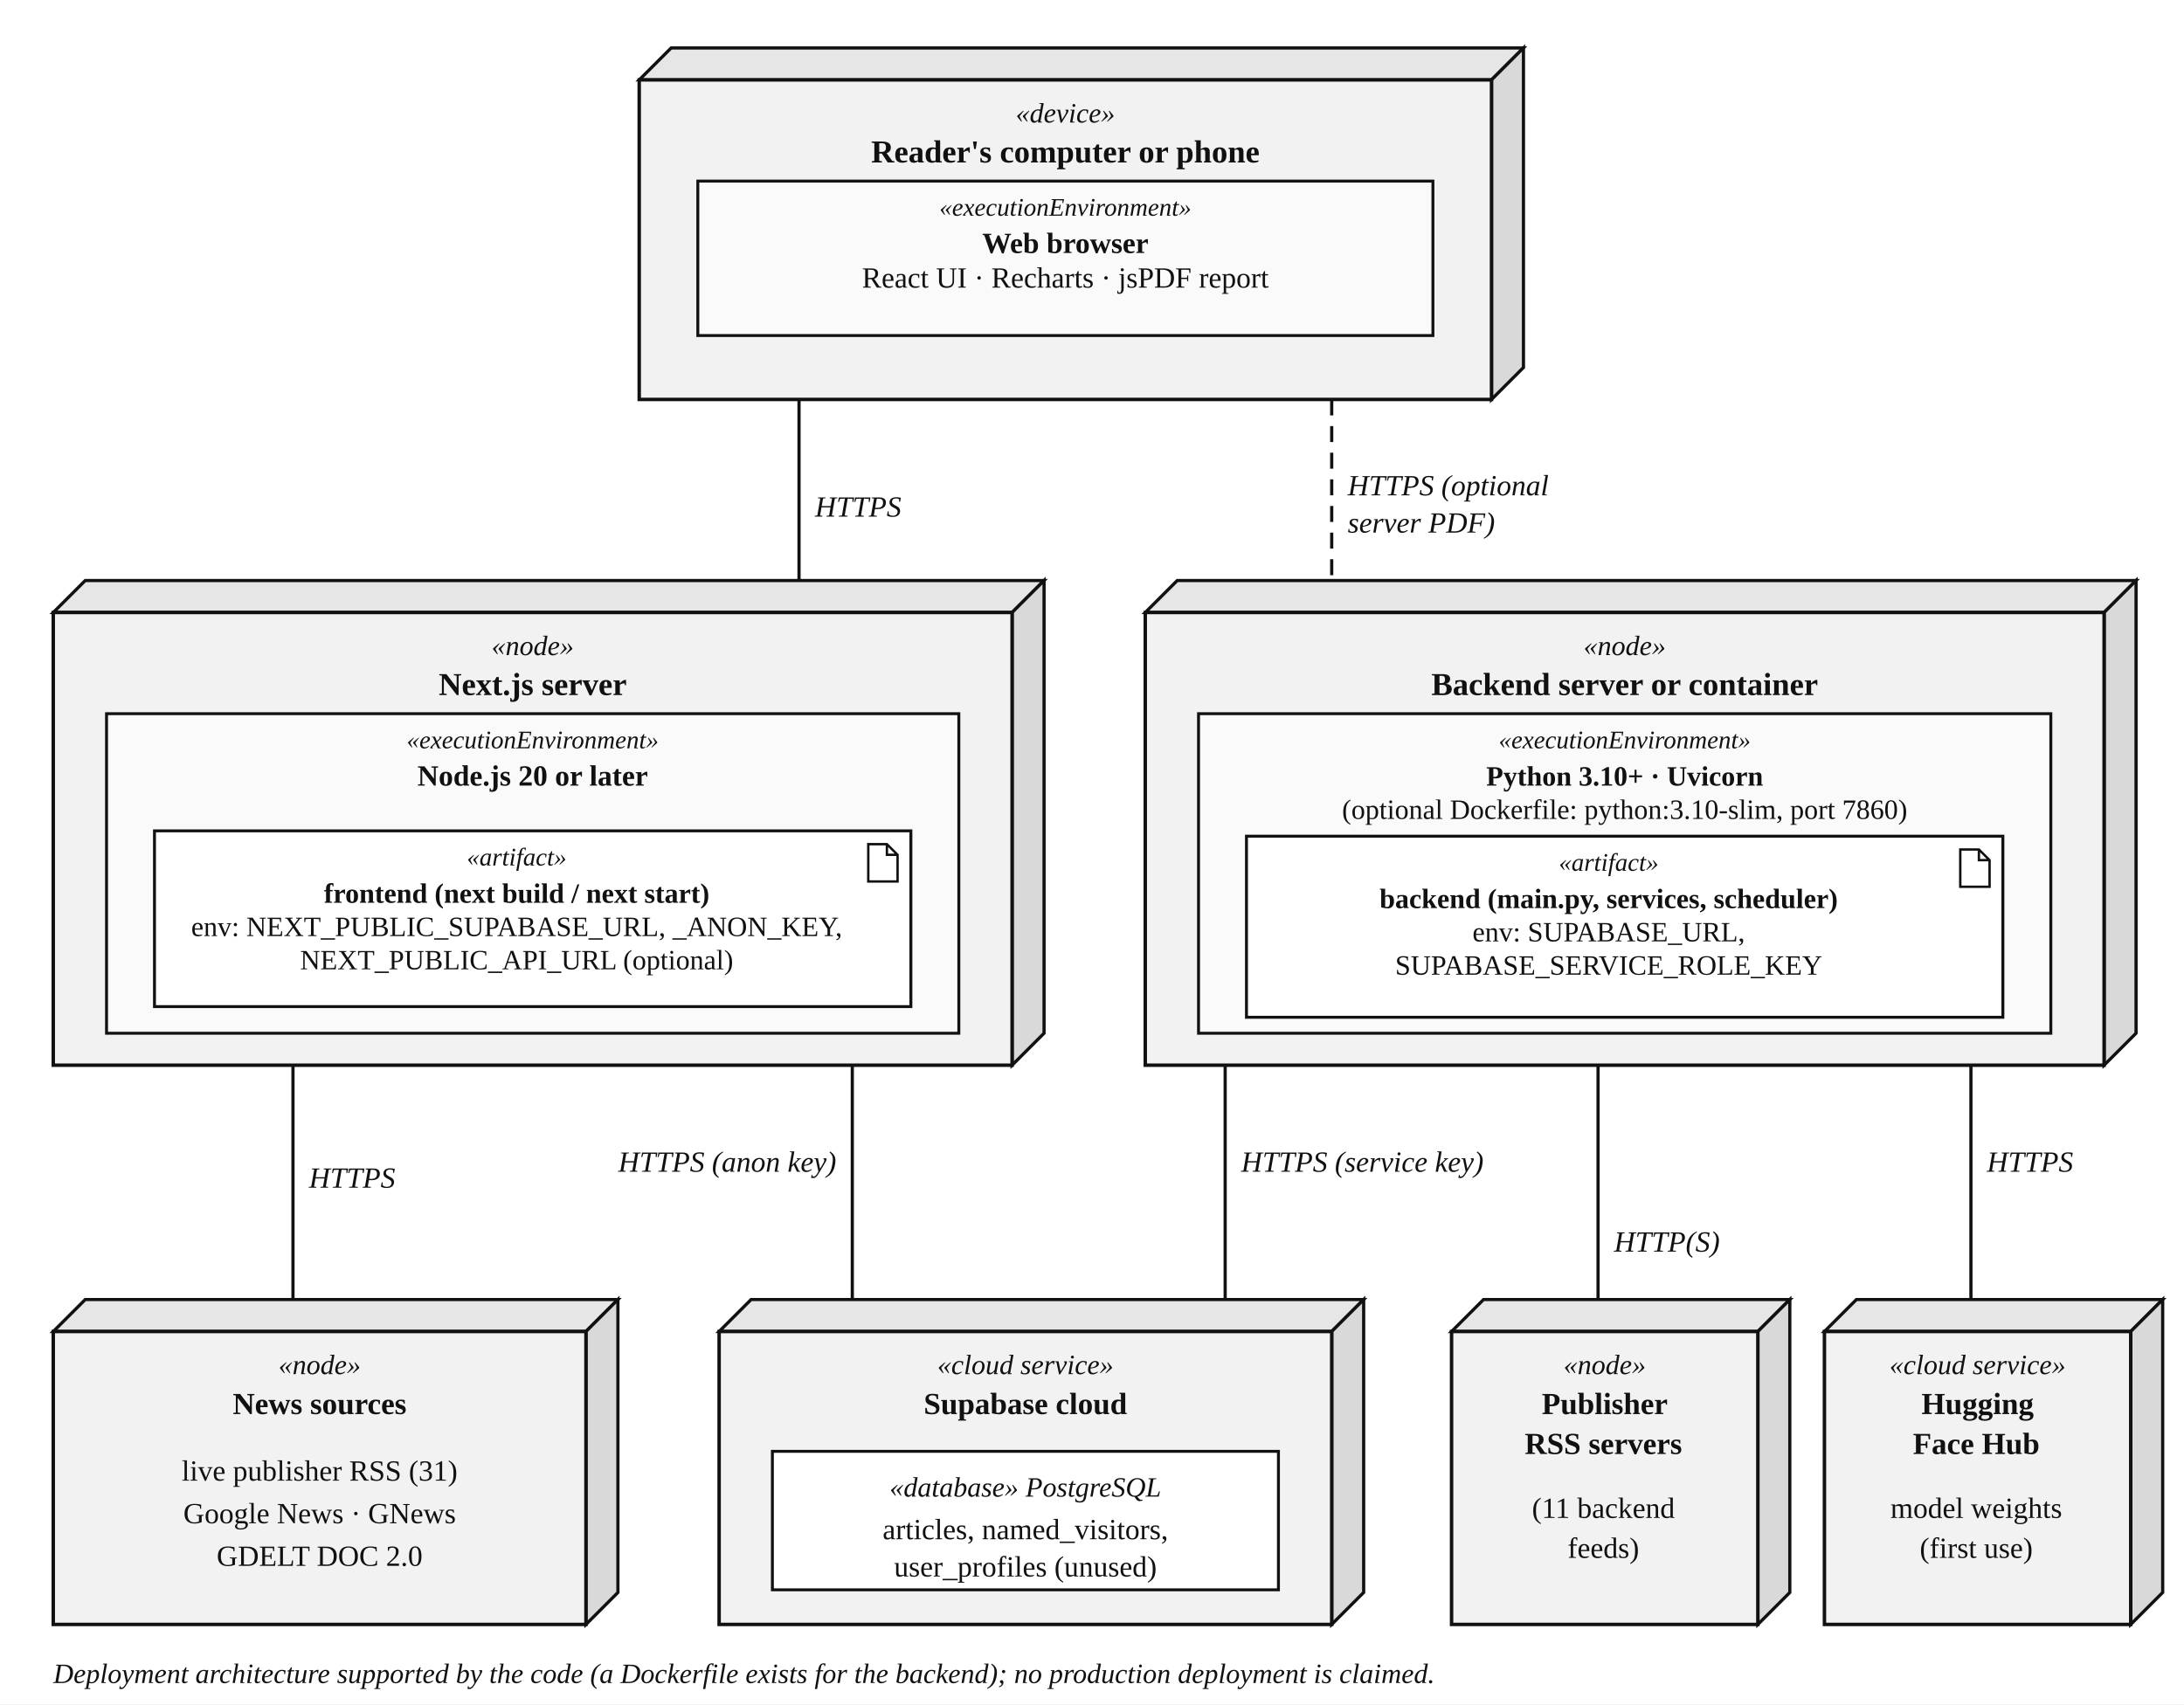
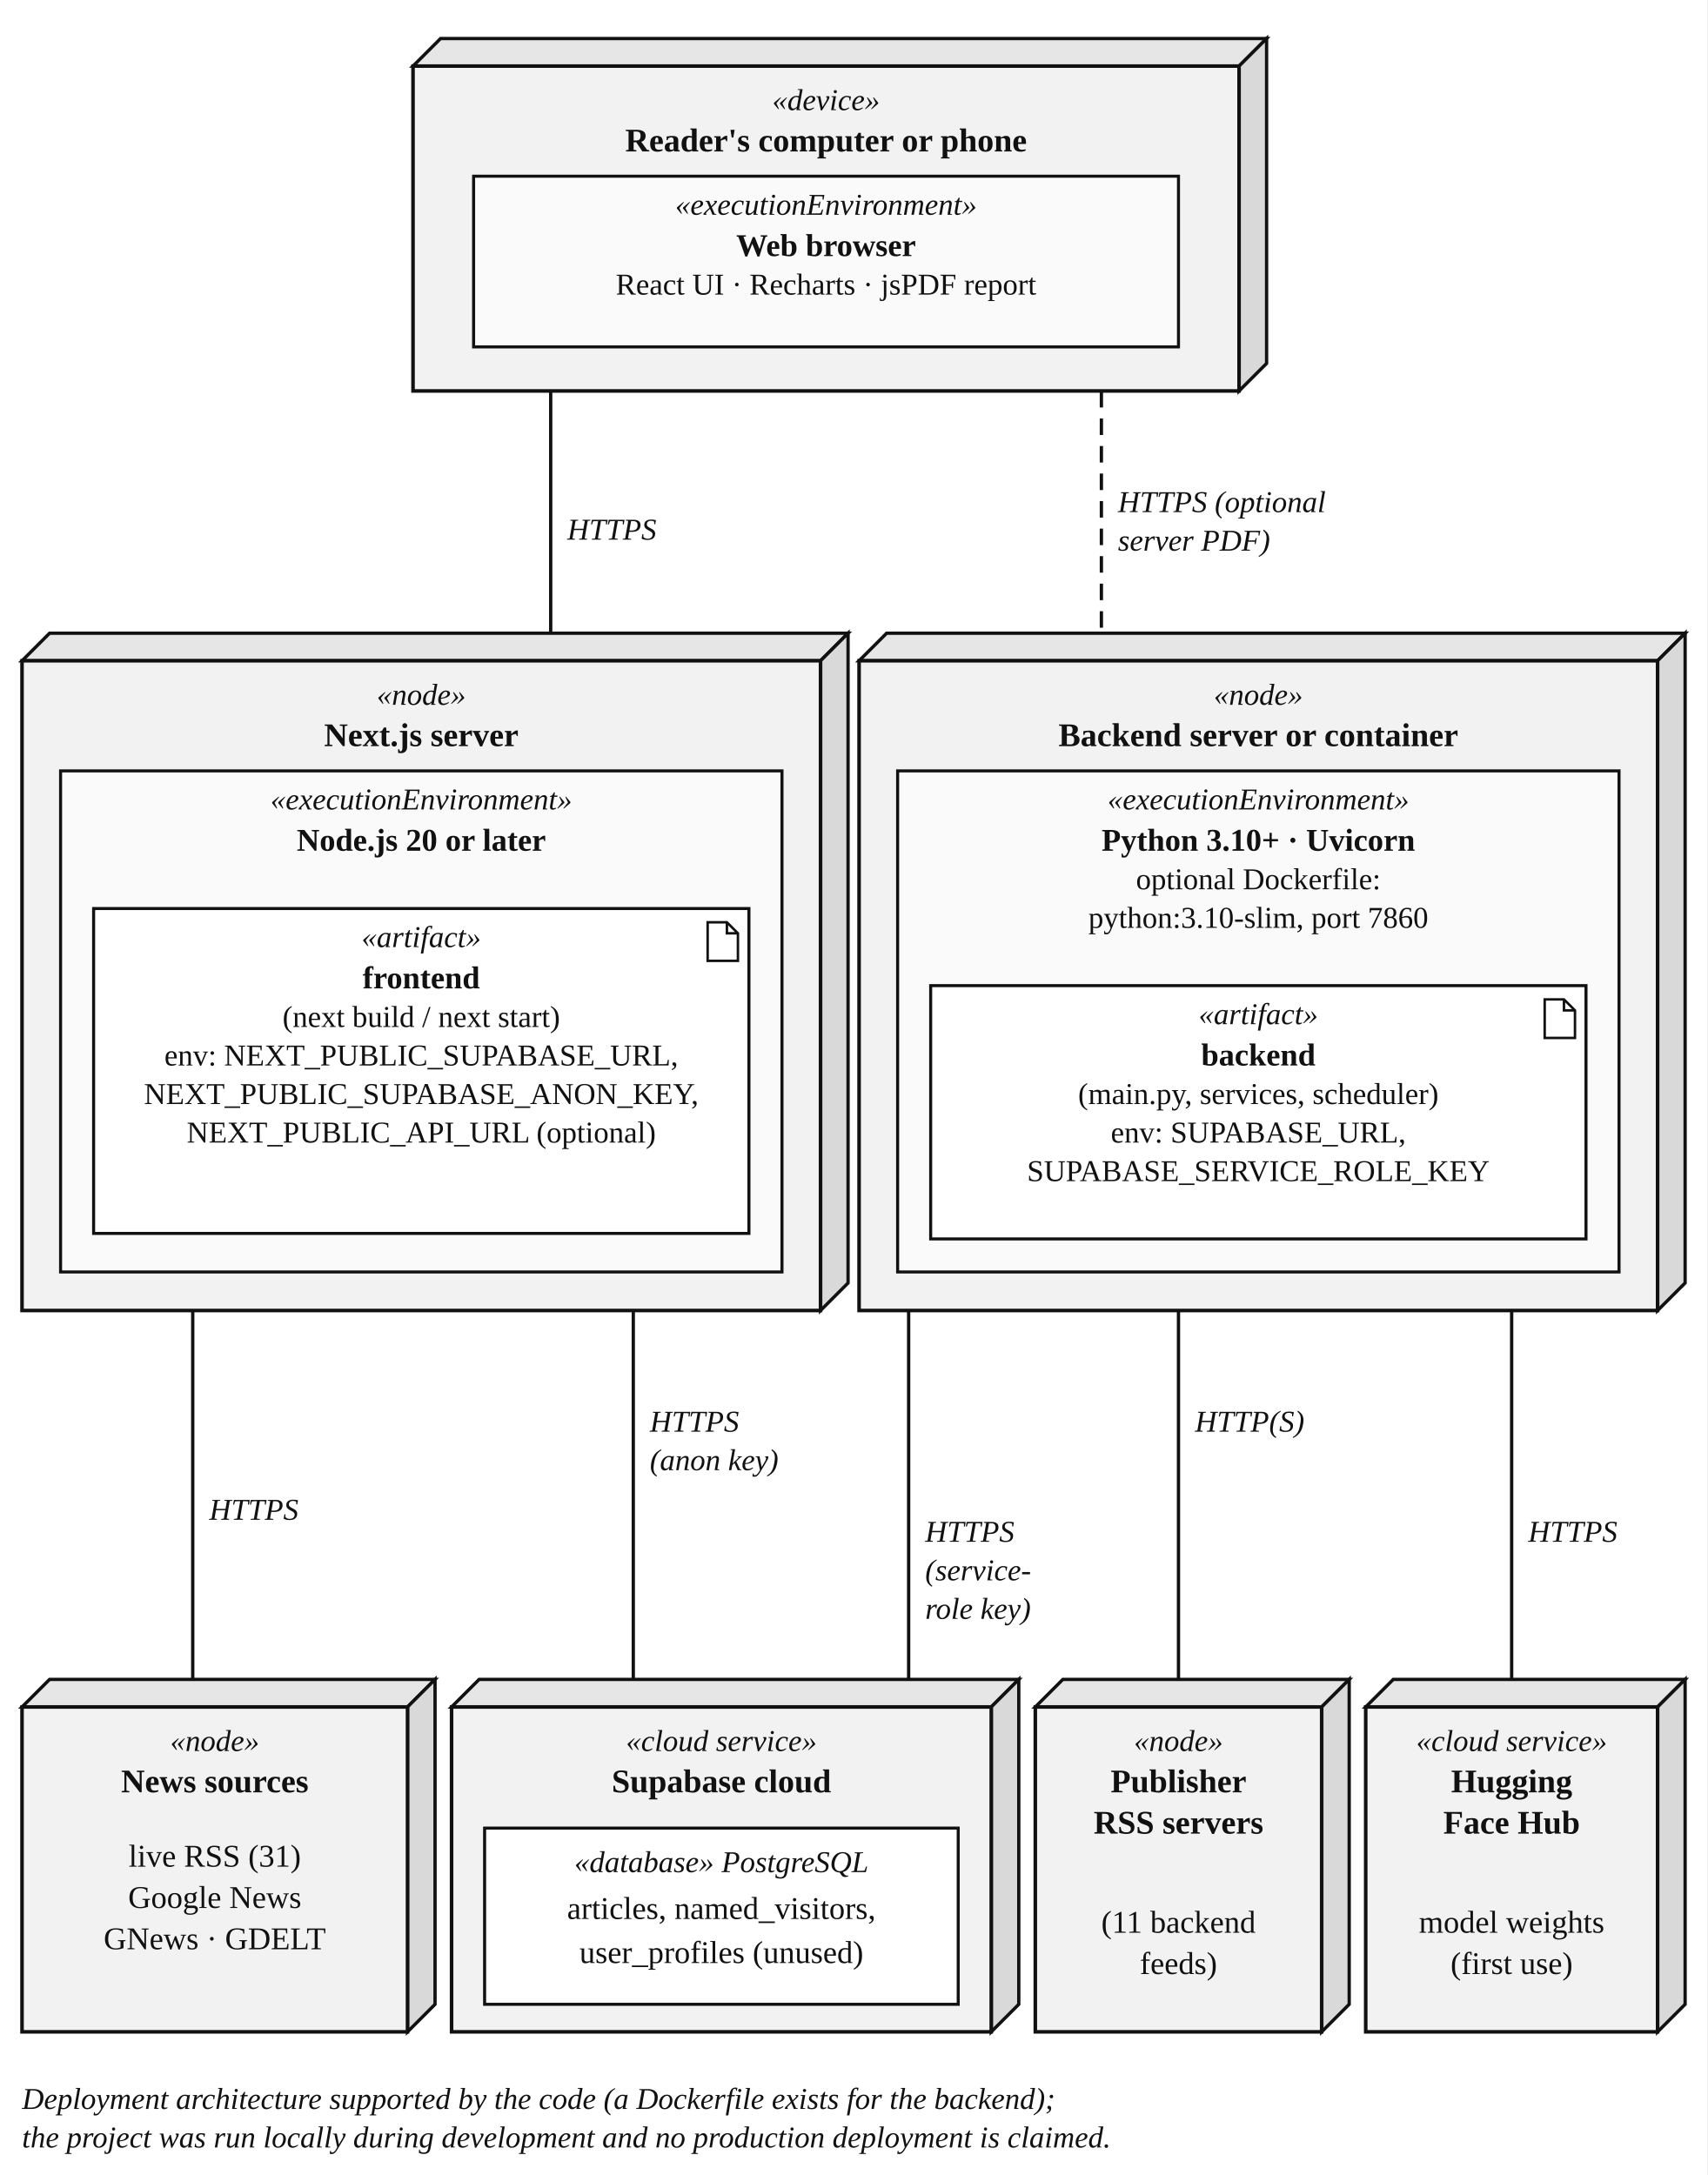
- <svg xmlns="http://www.w3.org/2000/svg" viewBox="0 0 820 640" width="820" height="640">
+ <svg xmlns="http://www.w3.org/2000/svg" viewBox="0 0 620 790" width="620" height="790">
  <defs>
    <marker id="open" viewBox="0 0 10 10" refX="10" refY="5" markerWidth="9" markerHeight="9" orient="auto-start-reverse">
      <path d="M0,0 L10,5 L0,10" fill="none" stroke="#111" stroke-width="1.3" />
    </marker>
    <marker id="solid" viewBox="0 0 10 10" refX="10" refY="5" markerWidth="8" markerHeight="8" orient="auto-start-reverse">
      <path d="M0,0 L10,5 L0,10 z" fill="#111" />
    </marker>
    <marker id="diamond" viewBox="0 0 16 10" refX="16" refY="5" markerWidth="16" markerHeight="10" markerUnits="userSpaceOnUse" orient="auto-start-reverse">
      <path d="M0,5 L8,0 L16,5 L8,10 z" fill="#111" />
    </marker>
  </defs>
  <rect width="100%" height="100%" fill="white" />
-   <polygon points="240,30 252,18 572,18 560,30" fill="#e6e6e6" stroke="#111" stroke-width="1.2" />
-   <polygon points="560,30 572,18 572,138 560,150" fill="#d9d9d9" stroke="#111" stroke-width="1.2" />
-   <rect x="240" y="30" width="320" height="120" rx="0" fill="#f2f2f2" stroke="#111" stroke-width="1.3" />
-   <text x="400.0" y="46" font-size="10.5" text-anchor="middle" font-weight="normal" font-style="italic" font-family="Liberation Serif, Times New Roman, serif" fill="#111">«device»</text>
-   <text x="400.0" y="61" font-size="12" text-anchor="middle" font-weight="bold" font-style="normal" font-family="Liberation Serif, Times New Roman, serif" fill="#111">Reader's computer or phone</text>
-   <rect x="262" y="68" width="276" height="58" rx="0" fill="#fafafa" stroke="#111" stroke-width="1.1" />
-   <text x="400.0" y="81" font-size="9.5" text-anchor="middle" font-weight="normal" font-style="italic" font-family="Liberation Serif, Times New Roman, serif" fill="#111">«executionEnvironment»</text>
-   <text x="400.0" y="95" font-size="11" text-anchor="middle" font-weight="bold" font-style="normal" font-family="Liberation Serif, Times New Roman, serif" fill="#111">Web browser</text>
-   <text x="400.0" y="108" font-size="11" text-anchor="middle" font-weight="normal" font-style="normal" font-family="Liberation Serif, Times New Roman, serif" fill="#111">React UI · Recharts · jsPDF report</text>
-   <polygon points="20,230 32,218 392,218 380,230" fill="#e6e6e6" stroke="#111" stroke-width="1.2" />
-   <polygon points="380,230 392,218 392,388 380,400" fill="#d9d9d9" stroke="#111" stroke-width="1.2" />
-   <rect x="20" y="230" width="360" height="170" rx="0" fill="#f2f2f2" stroke="#111" stroke-width="1.3" />
-   <text x="200.0" y="246" font-size="10.5" text-anchor="middle" font-weight="normal" font-style="italic" font-family="Liberation Serif, Times New Roman, serif" fill="#111">«node»</text>
-   <text x="200.0" y="261" font-size="12" text-anchor="middle" font-weight="bold" font-style="normal" font-family="Liberation Serif, Times New Roman, serif" fill="#111">Next.js server</text>
-   <rect x="40" y="268" width="320" height="120" rx="0" fill="#fafafa" stroke="#111" stroke-width="1.1" />
-   <text x="200.0" y="281" font-size="9.5" text-anchor="middle" font-weight="normal" font-style="italic" font-family="Liberation Serif, Times New Roman, serif" fill="#111">«executionEnvironment»</text>
-   <text x="200.0" y="295" font-size="11" text-anchor="middle" font-weight="bold" font-style="normal" font-family="Liberation Serif, Times New Roman, serif" fill="#111">Node.js 20 or later</text>
-   <rect x="58" y="312" width="284" height="66" rx="0" fill="white" stroke="#111" stroke-width="1.1" />
-   <path d="M326,317 h7 l4,4 v10 h-11 z M333,317 v4 h4" fill="white" stroke="#111" stroke-width="0.9" />
-   <text x="194.0" y="325" font-size="9.5" text-anchor="middle" font-weight="normal" font-style="italic" font-family="Liberation Serif, Times New Roman, serif" fill="#111">«artifact»</text>
-   <text x="194.0" y="339.0" font-size="10.5" text-anchor="middle" font-weight="bold" font-style="normal" font-family="Liberation Serif, Times New Roman, serif" fill="#111">frontend (next build / next start)</text>
-   <text x="194.0" y="351.5" font-size="10.5" text-anchor="middle" font-weight="normal" font-style="normal" font-family="Liberation Serif, Times New Roman, serif" fill="#111">env: NEXT_PUBLIC_SUPABASE_URL, _ANON_KEY,</text>
-   <text x="194.0" y="364.0" font-size="10.5" text-anchor="middle" font-weight="normal" font-style="normal" font-family="Liberation Serif, Times New Roman, serif" fill="#111">NEXT_PUBLIC_API_URL (optional)</text>
-   <polygon points="430,230 442,218 802,218 790,230" fill="#e6e6e6" stroke="#111" stroke-width="1.2" />
-   <polygon points="790,230 802,218 802,388 790,400" fill="#d9d9d9" stroke="#111" stroke-width="1.2" />
-   <rect x="430" y="230" width="360" height="170" rx="0" fill="#f2f2f2" stroke="#111" stroke-width="1.3" />
-   <text x="610.0" y="246" font-size="10.5" text-anchor="middle" font-weight="normal" font-style="italic" font-family="Liberation Serif, Times New Roman, serif" fill="#111">«node»</text>
-   <text x="610.0" y="261" font-size="12" text-anchor="middle" font-weight="bold" font-style="normal" font-family="Liberation Serif, Times New Roman, serif" fill="#111">Backend server or container</text>
-   <rect x="450" y="268" width="320" height="120" rx="0" fill="#fafafa" stroke="#111" stroke-width="1.1" />
-   <text x="610.0" y="281" font-size="9.5" text-anchor="middle" font-weight="normal" font-style="italic" font-family="Liberation Serif, Times New Roman, serif" fill="#111">«executionEnvironment»</text>
-   <text x="610.0" y="295.0" font-size="10.5" text-anchor="middle" font-weight="bold" font-style="normal" font-family="Liberation Serif, Times New Roman, serif" fill="#111">Python 3.10+ · Uvicorn</text>
-   <text x="610.0" y="307.5" font-size="10.5" text-anchor="middle" font-weight="normal" font-style="normal" font-family="Liberation Serif, Times New Roman, serif" fill="#111">(optional Dockerfile: python:3.10-slim, port 7860)</text>
-   <rect x="468" y="314" width="284" height="68" rx="0" fill="white" stroke="#111" stroke-width="1.1" />
-   <path d="M736,319 h7 l4,4 v10 h-11 z M743,319 v4 h4" fill="white" stroke="#111" stroke-width="0.9" />
-   <text x="604.0" y="327" font-size="9.5" text-anchor="middle" font-weight="normal" font-style="italic" font-family="Liberation Serif, Times New Roman, serif" fill="#111">«artifact»</text>
-   <text x="604.0" y="341.0" font-size="10.5" text-anchor="middle" font-weight="bold" font-style="normal" font-family="Liberation Serif, Times New Roman, serif" fill="#111">backend (main.py, services, scheduler)</text>
-   <text x="604.0" y="353.5" font-size="10.5" text-anchor="middle" font-weight="normal" font-style="normal" font-family="Liberation Serif, Times New Roman, serif" fill="#111">env: SUPABASE_URL,</text>
-   <text x="604.0" y="366.0" font-size="10.5" text-anchor="middle" font-weight="normal" font-style="normal" font-family="Liberation Serif, Times New Roman, serif" fill="#111">SUPABASE_SERVICE_ROLE_KEY</text>
-   <polygon points="20,500 32,488 232,488 220,500" fill="#e6e6e6" stroke="#111" stroke-width="1.2" />
-   <polygon points="220,500 232,488 232,598 220,610" fill="#d9d9d9" stroke="#111" stroke-width="1.2" />
-   <rect x="20" y="500" width="200" height="110" rx="0" fill="#f2f2f2" stroke="#111" stroke-width="1.3" />
-   <text x="120.0" y="516" font-size="10.5" text-anchor="middle" font-weight="normal" font-style="italic" font-family="Liberation Serif, Times New Roman, serif" fill="#111">«node»</text>
-   <text x="120.0" y="531" font-size="11.5" text-anchor="middle" font-weight="bold" font-style="normal" font-family="Liberation Serif, Times New Roman, serif" fill="#111">News sources</text>
-   <text x="120" y="556" font-size="11" text-anchor="middle" font-weight="normal" font-style="normal" font-family="Liberation Serif, Times New Roman, serif" fill="#111">live publisher RSS (31)</text>
-   <text x="120" y="572" font-size="11" text-anchor="middle" font-weight="normal" font-style="normal" font-family="Liberation Serif, Times New Roman, serif" fill="#111">Google News · GNews</text>
-   <text x="120" y="588" font-size="11" text-anchor="middle" font-weight="normal" font-style="normal" font-family="Liberation Serif, Times New Roman, serif" fill="#111">GDELT DOC 2.0</text>
-   <polygon points="270,500 282,488 512,488 500,500" fill="#e6e6e6" stroke="#111" stroke-width="1.2" />
-   <polygon points="500,500 512,488 512,598 500,610" fill="#d9d9d9" stroke="#111" stroke-width="1.2" />
-   <rect x="270" y="500" width="230" height="110" rx="0" fill="#f2f2f2" stroke="#111" stroke-width="1.3" />
-   <text x="385.0" y="516" font-size="10.5" text-anchor="middle" font-weight="normal" font-style="italic" font-family="Liberation Serif, Times New Roman, serif" fill="#111">«cloud service»</text>
-   <text x="385.0" y="531" font-size="11.5" text-anchor="middle" font-weight="bold" font-style="normal" font-family="Liberation Serif, Times New Roman, serif" fill="#111">Supabase cloud</text>
-   <rect x="290" y="545" width="190" height="52" rx="0" fill="white" stroke="#111" stroke-width="1.1" />
-   <text x="385" y="562" font-size="10.5" text-anchor="middle" font-weight="normal" font-style="italic" font-family="Liberation Serif, Times New Roman, serif" fill="#111">«database» PostgreSQL</text>
-   <text x="385" y="578" font-size="11" text-anchor="middle" font-weight="normal" font-style="normal" font-family="Liberation Serif, Times New Roman, serif" fill="#111">articles, named_visitors,</text>
-   <text x="385" y="592" font-size="11" text-anchor="middle" font-weight="normal" font-style="normal" font-family="Liberation Serif, Times New Roman, serif" fill="#111">user_profiles (unused)</text>
-   <polygon points="545,500 557,488 672,488 660,500" fill="#e6e6e6" stroke="#111" stroke-width="1.2" />
-   <polygon points="660,500 672,488 672,598 660,610" fill="#d9d9d9" stroke="#111" stroke-width="1.2" />
-   <rect x="545" y="500" width="115" height="110" rx="0" fill="#f2f2f2" stroke="#111" stroke-width="1.3" />
-   <text x="602.5" y="516" font-size="10.5" text-anchor="middle" font-weight="normal" font-style="italic" font-family="Liberation Serif, Times New Roman, serif" fill="#111">«node»</text>
-   <text x="602.5" y="531" font-size="11.5" text-anchor="middle" font-weight="bold" font-style="normal" font-family="Liberation Serif, Times New Roman, serif" fill="#111">Publisher</text>
-   <text x="602" y="546" font-size="11.5" text-anchor="middle" font-weight="bold" font-style="normal" font-family="Liberation Serif, Times New Roman, serif" fill="#111">RSS servers</text>
-   <text x="602" y="570" font-size="11" text-anchor="middle" font-weight="normal" font-style="normal" font-family="Liberation Serif, Times New Roman, serif" fill="#111">(11 backend</text>
-   <text x="602" y="585" font-size="11" text-anchor="middle" font-weight="normal" font-style="normal" font-family="Liberation Serif, Times New Roman, serif" fill="#111">feeds)</text>
-   <polygon points="685,500 697,488 812,488 800,500" fill="#e6e6e6" stroke="#111" stroke-width="1.2" />
-   <polygon points="800,500 812,488 812,598 800,610" fill="#d9d9d9" stroke="#111" stroke-width="1.2" />
-   <rect x="685" y="500" width="115" height="110" rx="0" fill="#f2f2f2" stroke="#111" stroke-width="1.3" />
-   <text x="742.5" y="516" font-size="10.5" text-anchor="middle" font-weight="normal" font-style="italic" font-family="Liberation Serif, Times New Roman, serif" fill="#111">«cloud service»</text>
-   <text x="742.5" y="531" font-size="11.5" text-anchor="middle" font-weight="bold" font-style="normal" font-family="Liberation Serif, Times New Roman, serif" fill="#111">Hugging</text>
-   <text x="742" y="546" font-size="11.5" text-anchor="middle" font-weight="bold" font-style="normal" font-family="Liberation Serif, Times New Roman, serif" fill="#111">Face Hub</text>
-   <text x="742" y="570" font-size="11" text-anchor="middle" font-weight="normal" font-style="normal" font-family="Liberation Serif, Times New Roman, serif" fill="#111">model weights</text>
-   <text x="742" y="585" font-size="11" text-anchor="middle" font-weight="normal" font-style="normal" font-family="Liberation Serif, Times New Roman, serif" fill="#111">(first use)</text>
-   <polyline points="300,150 300,218" fill="none" stroke="#111" stroke-width="1.2" />
-   <text x="306" y="194" font-size="11" text-anchor="start" font-weight="normal" font-style="italic" font-family="Liberation Serif, Times New Roman, serif" fill="#111">HTTPS</text>
-   <polyline points="500,150 500,218" fill="none" stroke="#111" stroke-width="1.2" stroke-dasharray="6 4" />
-   <text x="506" y="186" font-size="11" text-anchor="start" font-weight="normal" font-style="italic" font-family="Liberation Serif, Times New Roman, serif" fill="#111">HTTPS (optional</text>
-   <text x="506" y="200" font-size="11" text-anchor="start" font-weight="normal" font-style="italic" font-family="Liberation Serif, Times New Roman, serif" fill="#111">server PDF)</text>
-   <polyline points="110,400 110,488" fill="none" stroke="#111" stroke-width="1.2" />
-   <text x="116" y="446" font-size="11" text-anchor="start" font-weight="normal" font-style="italic" font-family="Liberation Serif, Times New Roman, serif" fill="#111">HTTPS</text>
-   <polyline points="320,400 320,488" fill="none" stroke="#111" stroke-width="1.2" />
-   <text x="314" y="440" font-size="11" text-anchor="end" font-weight="normal" font-style="italic" font-family="Liberation Serif, Times New Roman, serif" fill="#111">HTTPS (anon key)</text>
-   <polyline points="460,400 460,488" fill="none" stroke="#111" stroke-width="1.2" />
-   <text x="466" y="440" font-size="11" text-anchor="start" font-weight="normal" font-style="italic" font-family="Liberation Serif, Times New Roman, serif" fill="#111">HTTPS (service key)</text>
-   <polyline points="600,400 600,488" fill="none" stroke="#111" stroke-width="1.2" />
-   <text x="606" y="470" font-size="11" text-anchor="start" font-weight="normal" font-style="italic" font-family="Liberation Serif, Times New Roman, serif" fill="#111">HTTP(S)</text>
-   <polyline points="740,400 740,488" fill="none" stroke="#111" stroke-width="1.2" />
-   <text x="746" y="440" font-size="11" text-anchor="start" font-weight="normal" font-style="italic" font-family="Liberation Serif, Times New Roman, serif" fill="#111">HTTPS</text>
-   <text x="20" y="632" font-size="10.5" text-anchor="start" font-weight="normal" font-style="italic" font-family="Liberation Serif, Times New Roman, serif" fill="#111">Deployment architecture supported by the code (a Dockerfile exists for the backend); no production deployment is claimed.</text>
+   <polygon points="150,24 160,14 460,14 450,24" fill="#e6e6e6" stroke="#111" stroke-width="1.2" />
+   <polygon points="450,24 460,14 460,132 450,142" fill="#d9d9d9" stroke="#111" stroke-width="1.2" />
+   <rect x="150" y="24" width="300" height="118" rx="0" fill="#f2f2f2" stroke="#111" stroke-width="1.3" />
+   <text x="300.0" y="40" font-size="11" text-anchor="middle" font-weight="normal" font-style="italic" font-family="Liberation Serif, Times New Roman, serif" fill="#111">«device»</text>
+   <text x="300.0" y="55" font-size="12" text-anchor="middle" font-weight="bold" font-style="normal" font-family="Liberation Serif, Times New Roman, serif" fill="#111">Reader's computer or phone</text>
+   <rect x="172" y="64" width="256" height="62" rx="0" fill="#fafafa" stroke="#111" stroke-width="1.1" />
+   <text x="300.0" y="78" font-size="11" text-anchor="middle" font-weight="normal" font-style="italic" font-family="Liberation Serif, Times New Roman, serif" fill="#111">«executionEnvironment»</text>
+   <text x="300.0" y="93" font-size="11.5" text-anchor="middle" font-weight="bold" font-style="normal" font-family="Liberation Serif, Times New Roman, serif" fill="#111">Web browser</text>
+   <text x="300.0" y="107" font-size="11" text-anchor="middle" font-weight="normal" font-style="normal" font-family="Liberation Serif, Times New Roman, serif" fill="#111">React UI · Recharts · jsPDF report</text>
+   <polygon points="8,240 18,230 308,230 298,240" fill="#e6e6e6" stroke="#111" stroke-width="1.2" />
+   <polygon points="298,240 308,230 308,466 298,476" fill="#d9d9d9" stroke="#111" stroke-width="1.2" />
+   <rect x="8" y="240" width="290" height="236" rx="0" fill="#f2f2f2" stroke="#111" stroke-width="1.3" />
+   <text x="153.0" y="256" font-size="11" text-anchor="middle" font-weight="normal" font-style="italic" font-family="Liberation Serif, Times New Roman, serif" fill="#111">«node»</text>
+   <text x="153.0" y="271" font-size="12" text-anchor="middle" font-weight="bold" font-style="normal" font-family="Liberation Serif, Times New Roman, serif" fill="#111">Next.js server</text>
+   <rect x="22" y="280" width="262" height="182" rx="0" fill="#fafafa" stroke="#111" stroke-width="1.1" />
+   <text x="153.0" y="294" font-size="11" text-anchor="middle" font-weight="normal" font-style="italic" font-family="Liberation Serif, Times New Roman, serif" fill="#111">«executionEnvironment»</text>
+   <text x="153.0" y="309" font-size="11.5" text-anchor="middle" font-weight="bold" font-style="normal" font-family="Liberation Serif, Times New Roman, serif" fill="#111">Node.js 20 or later</text>
+   <rect x="34" y="330" width="238" height="118" rx="0" fill="white" stroke="#111" stroke-width="1.1" />
+   <path d="M257,335 h7 l4,4 v10 h-11 z M264,335 v4 h4" fill="white" stroke="#111" stroke-width="0.9" />
+   <text x="153.0" y="344" font-size="11" text-anchor="middle" font-weight="normal" font-style="italic" font-family="Liberation Serif, Times New Roman, serif" fill="#111">«artifact»</text>
+   <text x="153.0" y="359" font-size="11.5" text-anchor="middle" font-weight="bold" font-style="normal" font-family="Liberation Serif, Times New Roman, serif" fill="#111">frontend</text>
+   <text x="153.0" y="373" font-size="11" text-anchor="middle" font-weight="normal" font-style="normal" font-family="Liberation Serif, Times New Roman, serif" fill="#111">(next build / next start)</text>
+   <text x="153.0" y="387" font-size="11" text-anchor="middle" font-weight="normal" font-style="normal" font-family="Liberation Serif, Times New Roman, serif" fill="#111">env: NEXT_PUBLIC_SUPABASE_URL,</text>
+   <text x="153.0" y="401" font-size="11" text-anchor="middle" font-weight="normal" font-style="normal" font-family="Liberation Serif, Times New Roman, serif" fill="#111">NEXT_PUBLIC_SUPABASE_ANON_KEY,</text>
+   <text x="153.0" y="415" font-size="11" text-anchor="middle" font-weight="normal" font-style="normal" font-family="Liberation Serif, Times New Roman, serif" fill="#111">NEXT_PUBLIC_API_URL (optional)</text>
+   <polygon points="312,240 322,230 612,230 602,240" fill="#e6e6e6" stroke="#111" stroke-width="1.2" />
+   <polygon points="602,240 612,230 612,466 602,476" fill="#d9d9d9" stroke="#111" stroke-width="1.2" />
+   <rect x="312" y="240" width="290" height="236" rx="0" fill="#f2f2f2" stroke="#111" stroke-width="1.3" />
+   <text x="457.0" y="256" font-size="11" text-anchor="middle" font-weight="normal" font-style="italic" font-family="Liberation Serif, Times New Roman, serif" fill="#111">«node»</text>
+   <text x="457.0" y="271" font-size="12" text-anchor="middle" font-weight="bold" font-style="normal" font-family="Liberation Serif, Times New Roman, serif" fill="#111">Backend server or container</text>
+   <rect x="326" y="280" width="262" height="182" rx="0" fill="#fafafa" stroke="#111" stroke-width="1.1" />
+   <text x="457.0" y="294" font-size="11" text-anchor="middle" font-weight="normal" font-style="italic" font-family="Liberation Serif, Times New Roman, serif" fill="#111">«executionEnvironment»</text>
+   <text x="457.0" y="309" font-size="11.5" text-anchor="middle" font-weight="bold" font-style="normal" font-family="Liberation Serif, Times New Roman, serif" fill="#111">Python 3.10+ · Uvicorn</text>
+   <text x="457.0" y="323" font-size="11" text-anchor="middle" font-weight="normal" font-style="normal" font-family="Liberation Serif, Times New Roman, serif" fill="#111">optional Dockerfile:</text>
+   <text x="457.0" y="337" font-size="11" text-anchor="middle" font-weight="normal" font-style="normal" font-family="Liberation Serif, Times New Roman, serif" fill="#111">python:3.10-slim, port 7860</text>
+   <rect x="338" y="358" width="238" height="92" rx="0" fill="white" stroke="#111" stroke-width="1.1" />
+   <path d="M561,363 h7 l4,4 v10 h-11 z M568,363 v4 h4" fill="white" stroke="#111" stroke-width="0.9" />
+   <text x="457.0" y="372" font-size="11" text-anchor="middle" font-weight="normal" font-style="italic" font-family="Liberation Serif, Times New Roman, serif" fill="#111">«artifact»</text>
+   <text x="457.0" y="387" font-size="11.5" text-anchor="middle" font-weight="bold" font-style="normal" font-family="Liberation Serif, Times New Roman, serif" fill="#111">backend</text>
+   <text x="457.0" y="401" font-size="11" text-anchor="middle" font-weight="normal" font-style="normal" font-family="Liberation Serif, Times New Roman, serif" fill="#111">(main.py, services, scheduler)</text>
+   <text x="457.0" y="415" font-size="11" text-anchor="middle" font-weight="normal" font-style="normal" font-family="Liberation Serif, Times New Roman, serif" fill="#111">env: SUPABASE_URL,</text>
+   <text x="457.0" y="429" font-size="11" text-anchor="middle" font-weight="normal" font-style="normal" font-family="Liberation Serif, Times New Roman, serif" fill="#111">SUPABASE_SERVICE_ROLE_KEY</text>
+   <polygon points="8,620 18,610 158,610 148,620" fill="#e6e6e6" stroke="#111" stroke-width="1.2" />
+   <polygon points="148,620 158,610 158,728 148,738" fill="#d9d9d9" stroke="#111" stroke-width="1.2" />
+   <rect x="8" y="620" width="140" height="118" rx="0" fill="#f2f2f2" stroke="#111" stroke-width="1.3" />
+   <text x="78.0" y="636" font-size="11" text-anchor="middle" font-weight="normal" font-style="italic" font-family="Liberation Serif, Times New Roman, serif" fill="#111">«node»</text>
+   <text x="78.0" y="651" font-size="12" text-anchor="middle" font-weight="bold" font-style="normal" font-family="Liberation Serif, Times New Roman, serif" fill="#111">News sources</text>
+   <text x="78" y="678" font-size="11.5" text-anchor="middle" font-weight="normal" font-style="normal" font-family="Liberation Serif, Times New Roman, serif" fill="#111">live RSS (31)</text>
+   <text x="78" y="693" font-size="11.5" text-anchor="middle" font-weight="normal" font-style="normal" font-family="Liberation Serif, Times New Roman, serif" fill="#111">Google News</text>
+   <text x="78" y="708" font-size="11.5" text-anchor="middle" font-weight="normal" font-style="normal" font-family="Liberation Serif, Times New Roman, serif" fill="#111">GNews · GDELT</text>
+   <polygon points="164,620 174,610 370,610 360,620" fill="#e6e6e6" stroke="#111" stroke-width="1.2" />
+   <polygon points="360,620 370,610 370,728 360,738" fill="#d9d9d9" stroke="#111" stroke-width="1.2" />
+   <rect x="164" y="620" width="196" height="118" rx="0" fill="#f2f2f2" stroke="#111" stroke-width="1.3" />
+   <text x="262.0" y="636" font-size="11" text-anchor="middle" font-weight="normal" font-style="italic" font-family="Liberation Serif, Times New Roman, serif" fill="#111">«cloud service»</text>
+   <text x="262.0" y="651" font-size="12" text-anchor="middle" font-weight="bold" font-style="normal" font-family="Liberation Serif, Times New Roman, serif" fill="#111">Supabase cloud</text>
+   <rect x="176" y="664" width="172" height="64" rx="0" fill="white" stroke="#111" stroke-width="1.1" />
+   <text x="262" y="680" font-size="11" text-anchor="middle" font-weight="normal" font-style="italic" font-family="Liberation Serif, Times New Roman, serif" fill="#111">«database» PostgreSQL</text>
+   <text x="262" y="697" font-size="11.5" text-anchor="middle" font-weight="normal" font-style="normal" font-family="Liberation Serif, Times New Roman, serif" fill="#111">articles, named_visitors,</text>
+   <text x="262" y="713" font-size="11.5" text-anchor="middle" font-weight="normal" font-style="normal" font-family="Liberation Serif, Times New Roman, serif" fill="#111">user_profiles (unused)</text>
+   <polygon points="376,620 386,610 490,610 480,620" fill="#e6e6e6" stroke="#111" stroke-width="1.2" />
+   <polygon points="480,620 490,610 490,728 480,738" fill="#d9d9d9" stroke="#111" stroke-width="1.2" />
+   <rect x="376" y="620" width="104" height="118" rx="0" fill="#f2f2f2" stroke="#111" stroke-width="1.3" />
+   <text x="428.0" y="636" font-size="11" text-anchor="middle" font-weight="normal" font-style="italic" font-family="Liberation Serif, Times New Roman, serif" fill="#111">«node»</text>
+   <text x="428.0" y="651" font-size="12" text-anchor="middle" font-weight="bold" font-style="normal" font-family="Liberation Serif, Times New Roman, serif" fill="#111">Publisher</text>
+   <text x="428.0" y="666" font-size="12" text-anchor="middle" font-weight="bold" font-style="normal" font-family="Liberation Serif, Times New Roman, serif" fill="#111">RSS servers</text>
+   <text x="428" y="702" font-size="11.5" text-anchor="middle" font-weight="normal" font-style="normal" font-family="Liberation Serif, Times New Roman, serif" fill="#111">(11 backend</text>
+   <text x="428" y="717" font-size="11.5" text-anchor="middle" font-weight="normal" font-style="normal" font-family="Liberation Serif, Times New Roman, serif" fill="#111">feeds)</text>
+   <polygon points="496,620 506,610 612,610 602,620" fill="#e6e6e6" stroke="#111" stroke-width="1.2" />
+   <polygon points="602,620 612,610 612,728 602,738" fill="#d9d9d9" stroke="#111" stroke-width="1.2" />
+   <rect x="496" y="620" width="106" height="118" rx="0" fill="#f2f2f2" stroke="#111" stroke-width="1.3" />
+   <text x="549.0" y="636" font-size="11" text-anchor="middle" font-weight="normal" font-style="italic" font-family="Liberation Serif, Times New Roman, serif" fill="#111">«cloud service»</text>
+   <text x="549.0" y="651" font-size="12" text-anchor="middle" font-weight="bold" font-style="normal" font-family="Liberation Serif, Times New Roman, serif" fill="#111">Hugging</text>
+   <text x="549.0" y="666" font-size="12" text-anchor="middle" font-weight="bold" font-style="normal" font-family="Liberation Serif, Times New Roman, serif" fill="#111">Face Hub</text>
+   <text x="549" y="702" font-size="11.5" text-anchor="middle" font-weight="normal" font-style="normal" font-family="Liberation Serif, Times New Roman, serif" fill="#111">model weights</text>
+   <text x="549" y="717" font-size="11.5" text-anchor="middle" font-weight="normal" font-style="normal" font-family="Liberation Serif, Times New Roman, serif" fill="#111">(first use)</text>
+   <polyline points="200,142 200,230" fill="none" stroke="#111" stroke-width="1.2" />
+   <text x="206" y="196" font-size="11" text-anchor="start" font-weight="normal" font-style="italic" font-family="Liberation Serif, Times New Roman, serif" fill="#111">HTTPS</text>
+   <polyline points="400,142 400,230" fill="none" stroke="#111" stroke-width="1.2" stroke-dasharray="6 4" />
+   <text x="406" y="186" font-size="11" text-anchor="start" font-weight="normal" font-style="italic" font-family="Liberation Serif, Times New Roman, serif" fill="#111">HTTPS (optional</text>
+   <text x="406" y="200" font-size="11" text-anchor="start" font-weight="normal" font-style="italic" font-family="Liberation Serif, Times New Roman, serif" fill="#111">server PDF)</text>
+   <polyline points="70,476 70,610" fill="none" stroke="#111" stroke-width="1.2" />
+   <text x="76" y="552" font-size="11" text-anchor="start" font-weight="normal" font-style="italic" font-family="Liberation Serif, Times New Roman, serif" fill="#111">HTTPS</text>
+   <polyline points="230,476 230,610" fill="none" stroke="#111" stroke-width="1.2" />
+   <text x="236" y="520" font-size="11" text-anchor="start" font-weight="normal" font-style="italic" font-family="Liberation Serif, Times New Roman, serif" fill="#111">HTTPS</text>
+   <text x="236" y="534" font-size="11" text-anchor="start" font-weight="normal" font-style="italic" font-family="Liberation Serif, Times New Roman, serif" fill="#111">(anon key)</text>
+   <polyline points="330,476 330,610" fill="none" stroke="#111" stroke-width="1.2" />
+   <text x="336" y="560" font-size="11" text-anchor="start" font-weight="normal" font-style="italic" font-family="Liberation Serif, Times New Roman, serif" fill="#111">HTTPS</text>
+   <text x="336" y="574" font-size="11" text-anchor="start" font-weight="normal" font-style="italic" font-family="Liberation Serif, Times New Roman, serif" fill="#111">(service-</text>
+   <text x="336" y="588" font-size="11" text-anchor="start" font-weight="normal" font-style="italic" font-family="Liberation Serif, Times New Roman, serif" fill="#111">role key)</text>
+   <polyline points="428,476 428,610" fill="none" stroke="#111" stroke-width="1.2" />
+   <text x="434" y="520" font-size="11" text-anchor="start" font-weight="normal" font-style="italic" font-family="Liberation Serif, Times New Roman, serif" fill="#111">HTTP(S)</text>
+   <polyline points="549,476 549,610" fill="none" stroke="#111" stroke-width="1.2" />
+   <text x="555" y="560" font-size="11" text-anchor="start" font-weight="normal" font-style="italic" font-family="Liberation Serif, Times New Roman, serif" fill="#111">HTTPS</text>
+   <text x="8" y="766" font-size="11" text-anchor="start" font-weight="normal" font-style="italic" font-family="Liberation Serif, Times New Roman, serif" fill="#111">Deployment architecture supported by the code (a Dockerfile exists for the backend);</text>
+   <text x="8" y="780" font-size="11" text-anchor="start" font-weight="normal" font-style="italic" font-family="Liberation Serif, Times New Roman, serif" fill="#111">the project was run locally during development and no production deployment is claimed.</text>
</svg>
